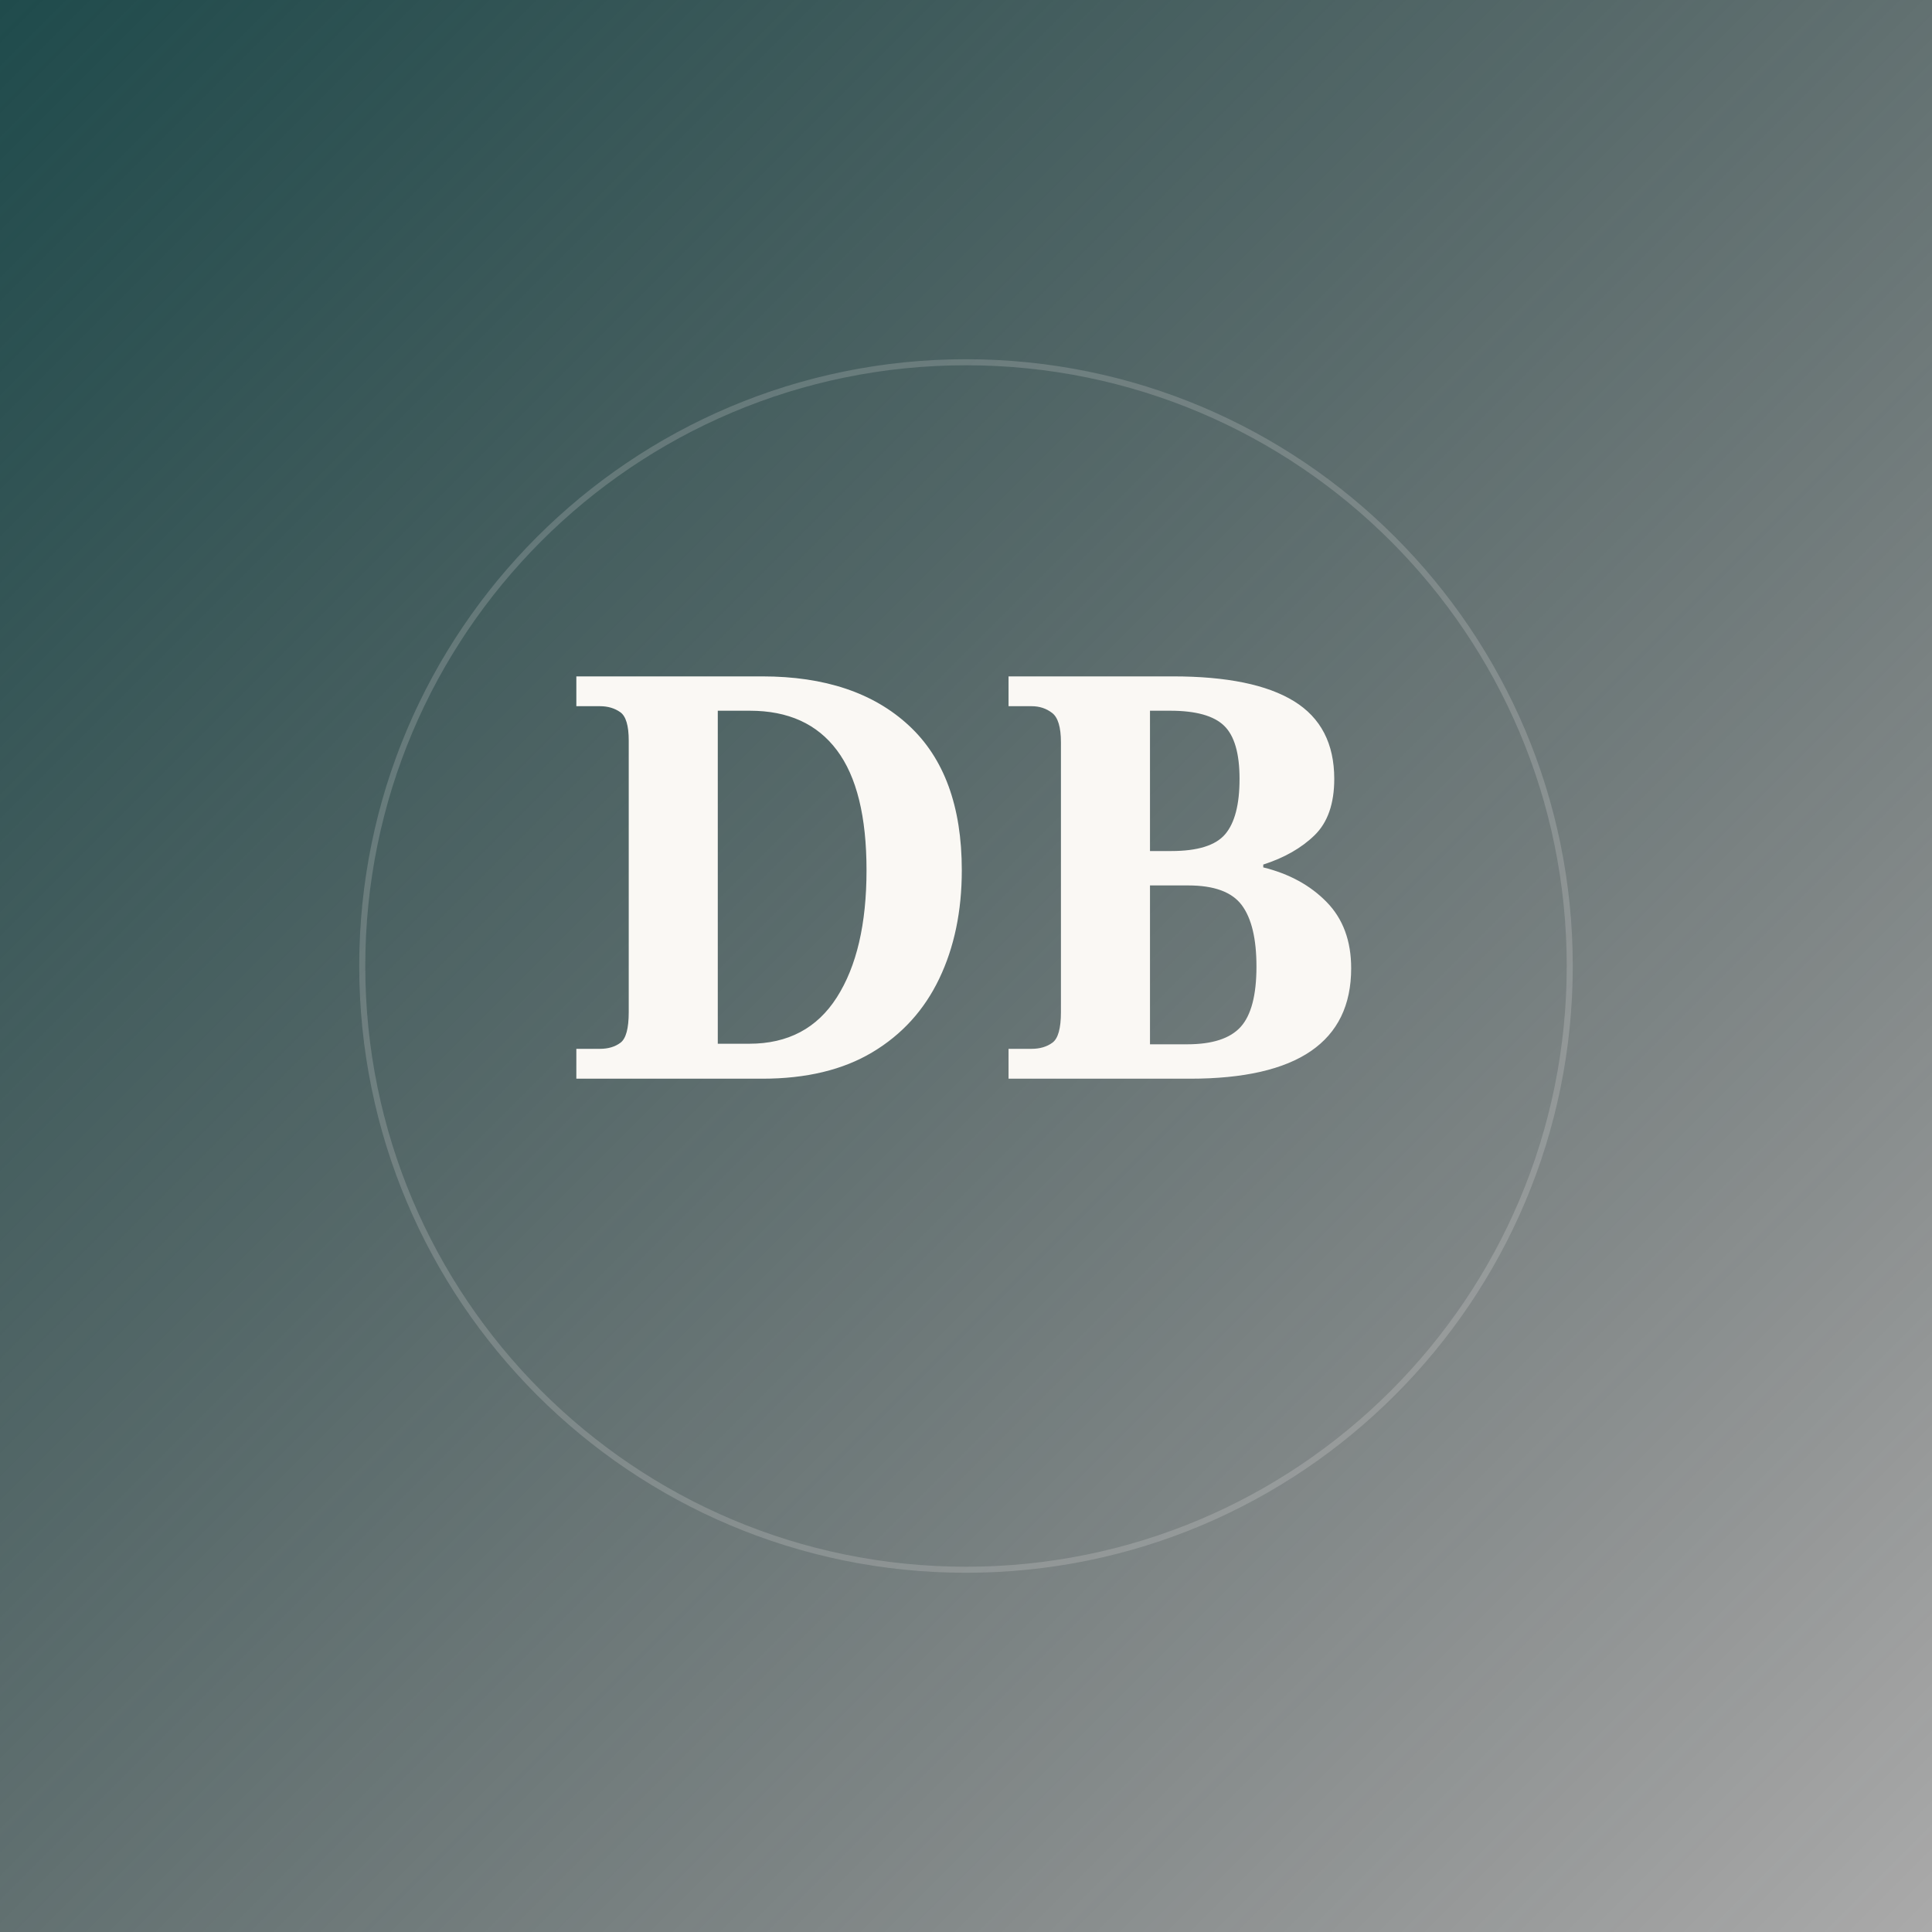
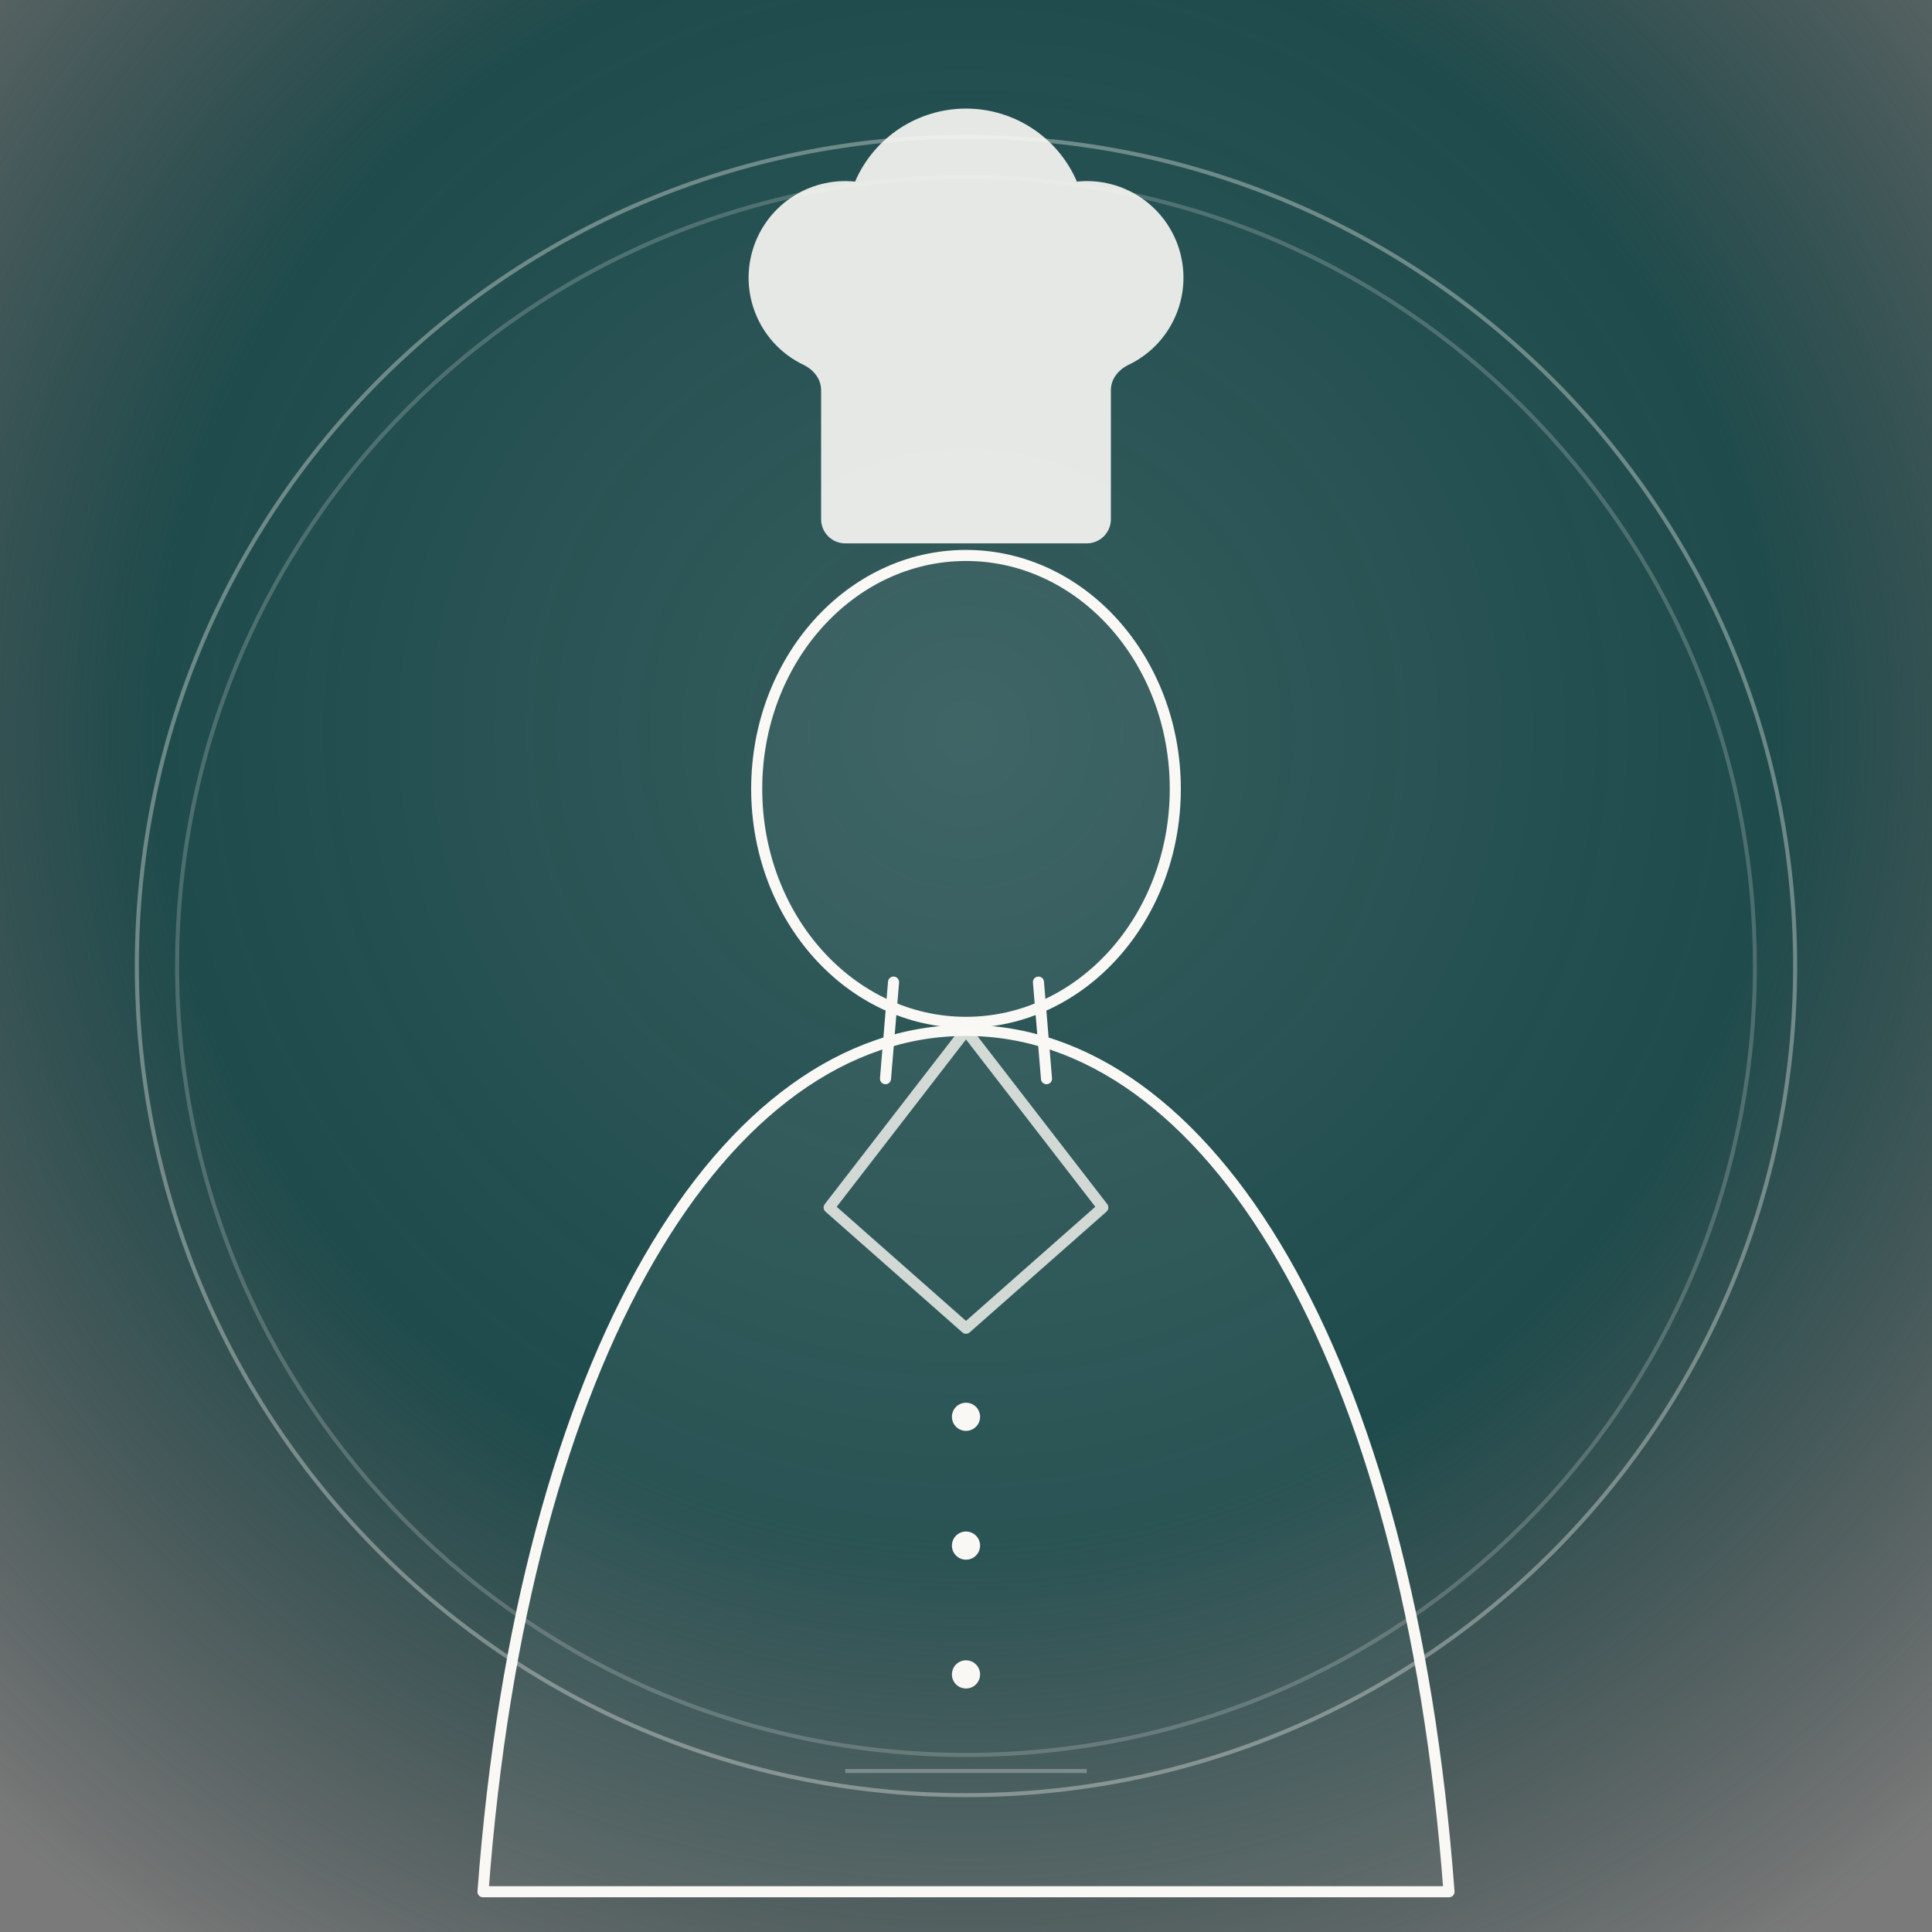
- <svg xmlns="http://www.w3.org/2000/svg" width="480" height="480" viewBox="0 0 480 480" role="img" aria-label="Daniel Boulud">
+ <svg xmlns="http://www.w3.org/2000/svg" width="480" height="480" viewBox="0 0 480 480" role="img" aria-label="daniel-boulud">
  <defs>
-     <linearGradient id="g" x1="0%" y1="0%" x2="100%" y2="100%">
-       <stop offset="0%" stop-color="#1F4B4C" />
-       <stop offset="100%" stop-color="#0D0D0D" stop-opacity="0.35" />
-     </linearGradient>
+     <radialGradient id="bg" cx="50%" cy="38%" r="75%">
+       <stop offset="0%" stop-color="#1F4B4C" stop-opacity="0.9" />
+       <stop offset="55%" stop-color="#1F4B4C" />
+       <stop offset="100%" stop-color="#0D0D0D" stop-opacity="0.55" />
+     </radialGradient>
  </defs>
-   <rect width="480" height="480" fill="url(#g)" />
-   <circle cx="240" cy="240" r="150" fill="none" stroke="#FAF8F4" stroke-opacity="0.18" stroke-width="1.5" />
-   <text x="240" y="268" font-family="Georgia, 'Playfair Display', 'Noto Serif JP', serif" font-size="140" font-weight="700" fill="#FAF8F4" text-anchor="middle">DB</text>
+   <rect width="480" height="480" fill="url(#bg)" />
+   <circle cx="240" cy="240" r="206" fill="none" stroke="#FAF8F4" stroke-opacity="0.35" stroke-width="1" />
+   <circle cx="240" cy="240" r="196" fill="none" stroke="#FAF8F4" stroke-opacity="0.2" stroke-width="1" />
+   <g transform="translate(168,9) scale(6)" fill="#FAF8F4" fill-opacity="0.9" stroke="none">
+     <path d="M17 21a1 1 0 0 0 1-1v-5.35c0-.457.316-.844.727-1.041a4 4 0 0 0-2.134-7.589 5 5 0 0 0-9.186 0 4 4 0 0 0-2.134 7.588c.411.198.727.585.727 1.041V20a1 1 0 0 0 1 1Z" />
+     <path d="M6 17h12" />
+   </g>
+   <g fill="none" stroke="#FAF8F4" stroke-width="2.75" stroke-linecap="round" stroke-linejoin="round">
+     <ellipse cx="240" cy="196" rx="52" ry="58" fill="#FAF8F4" fill-opacity="0.05" />
+     <path d="M 222 244 L 220 268 M 258 244 L 260 268" />
+     <path d="M 240 256              C 180 256 130 336 120 470              L 360 470              C 350 336 300 256 240 256 Z" fill="#FAF8F4" fill-opacity="0.05" />
+     <path d="M 240 256 L 206 300 L 240 330 L 274 300 Z" stroke-opacity="0.8" />
+     <circle cx="240" cy="352" r="3.5" fill="#FAF8F4" stroke="none" />
+     <circle cx="240" cy="384" r="3.5" fill="#FAF8F4" stroke="none" />
+     <circle cx="240" cy="416" r="3.5" fill="#FAF8F4" stroke="none" />
+   </g>
+   <path d="M 210 440 L 270 440" stroke="#FAF8F4" stroke-opacity="0.3" stroke-width="1" />
</svg>
